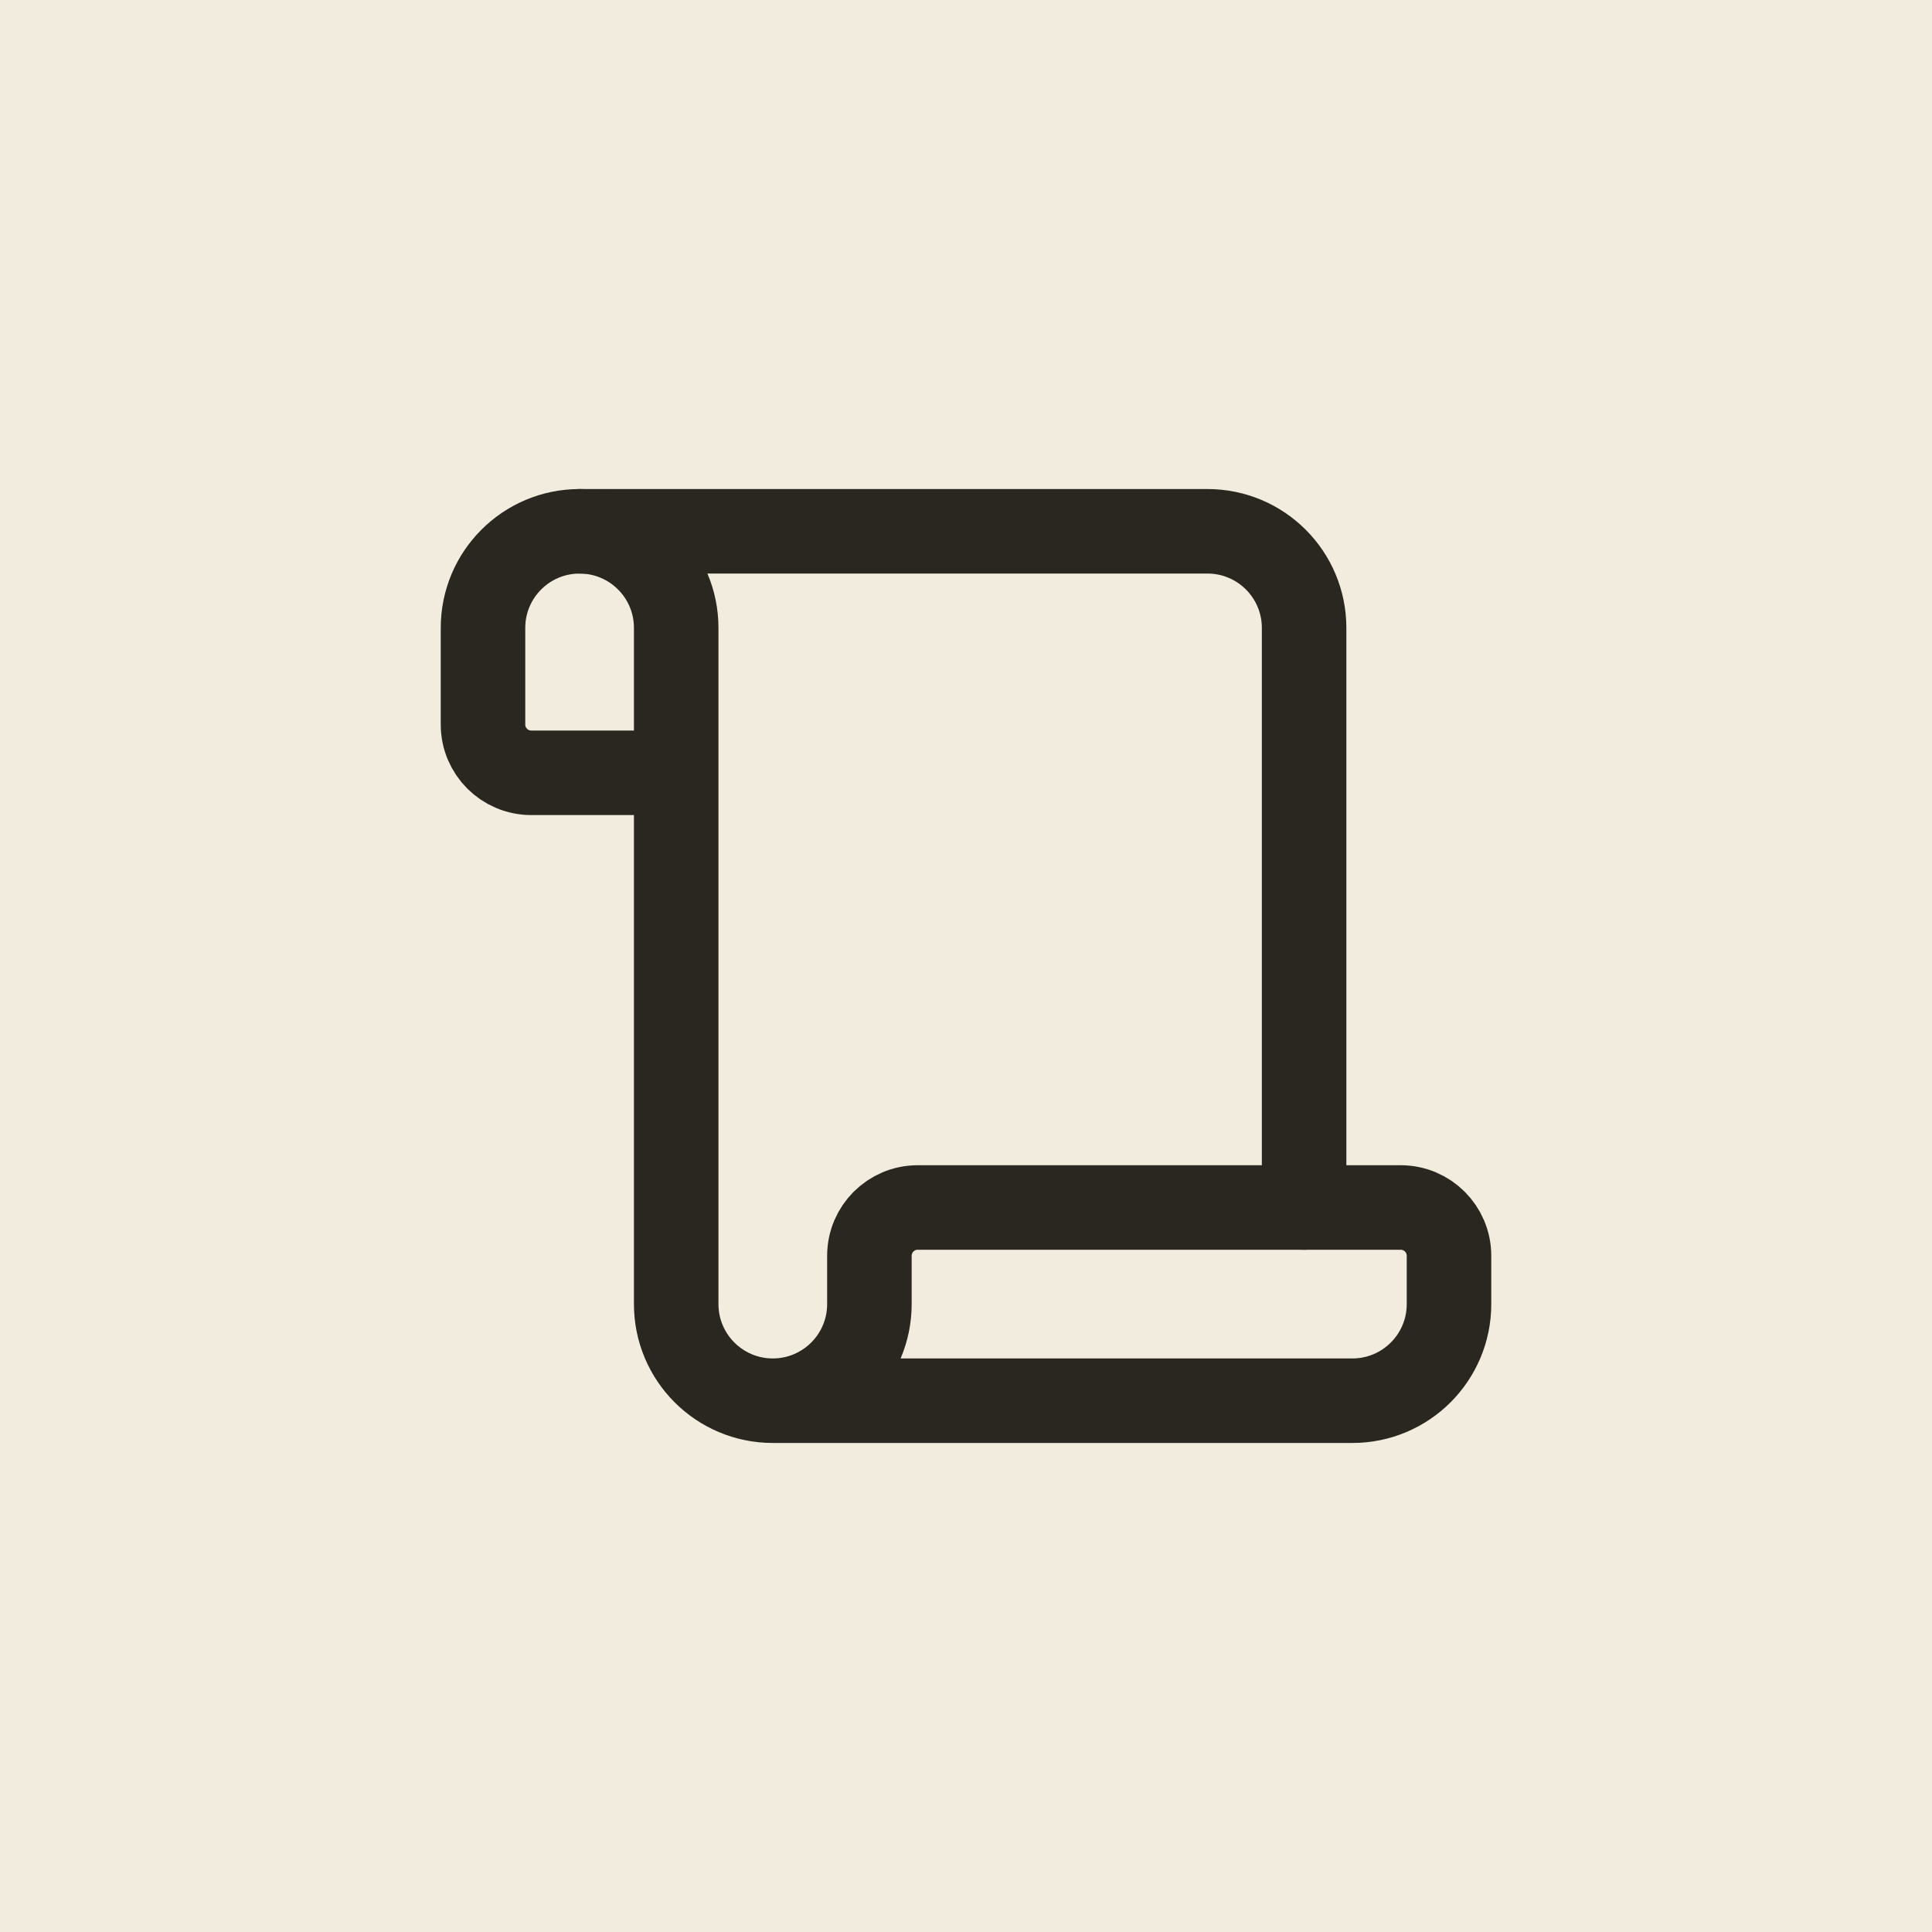
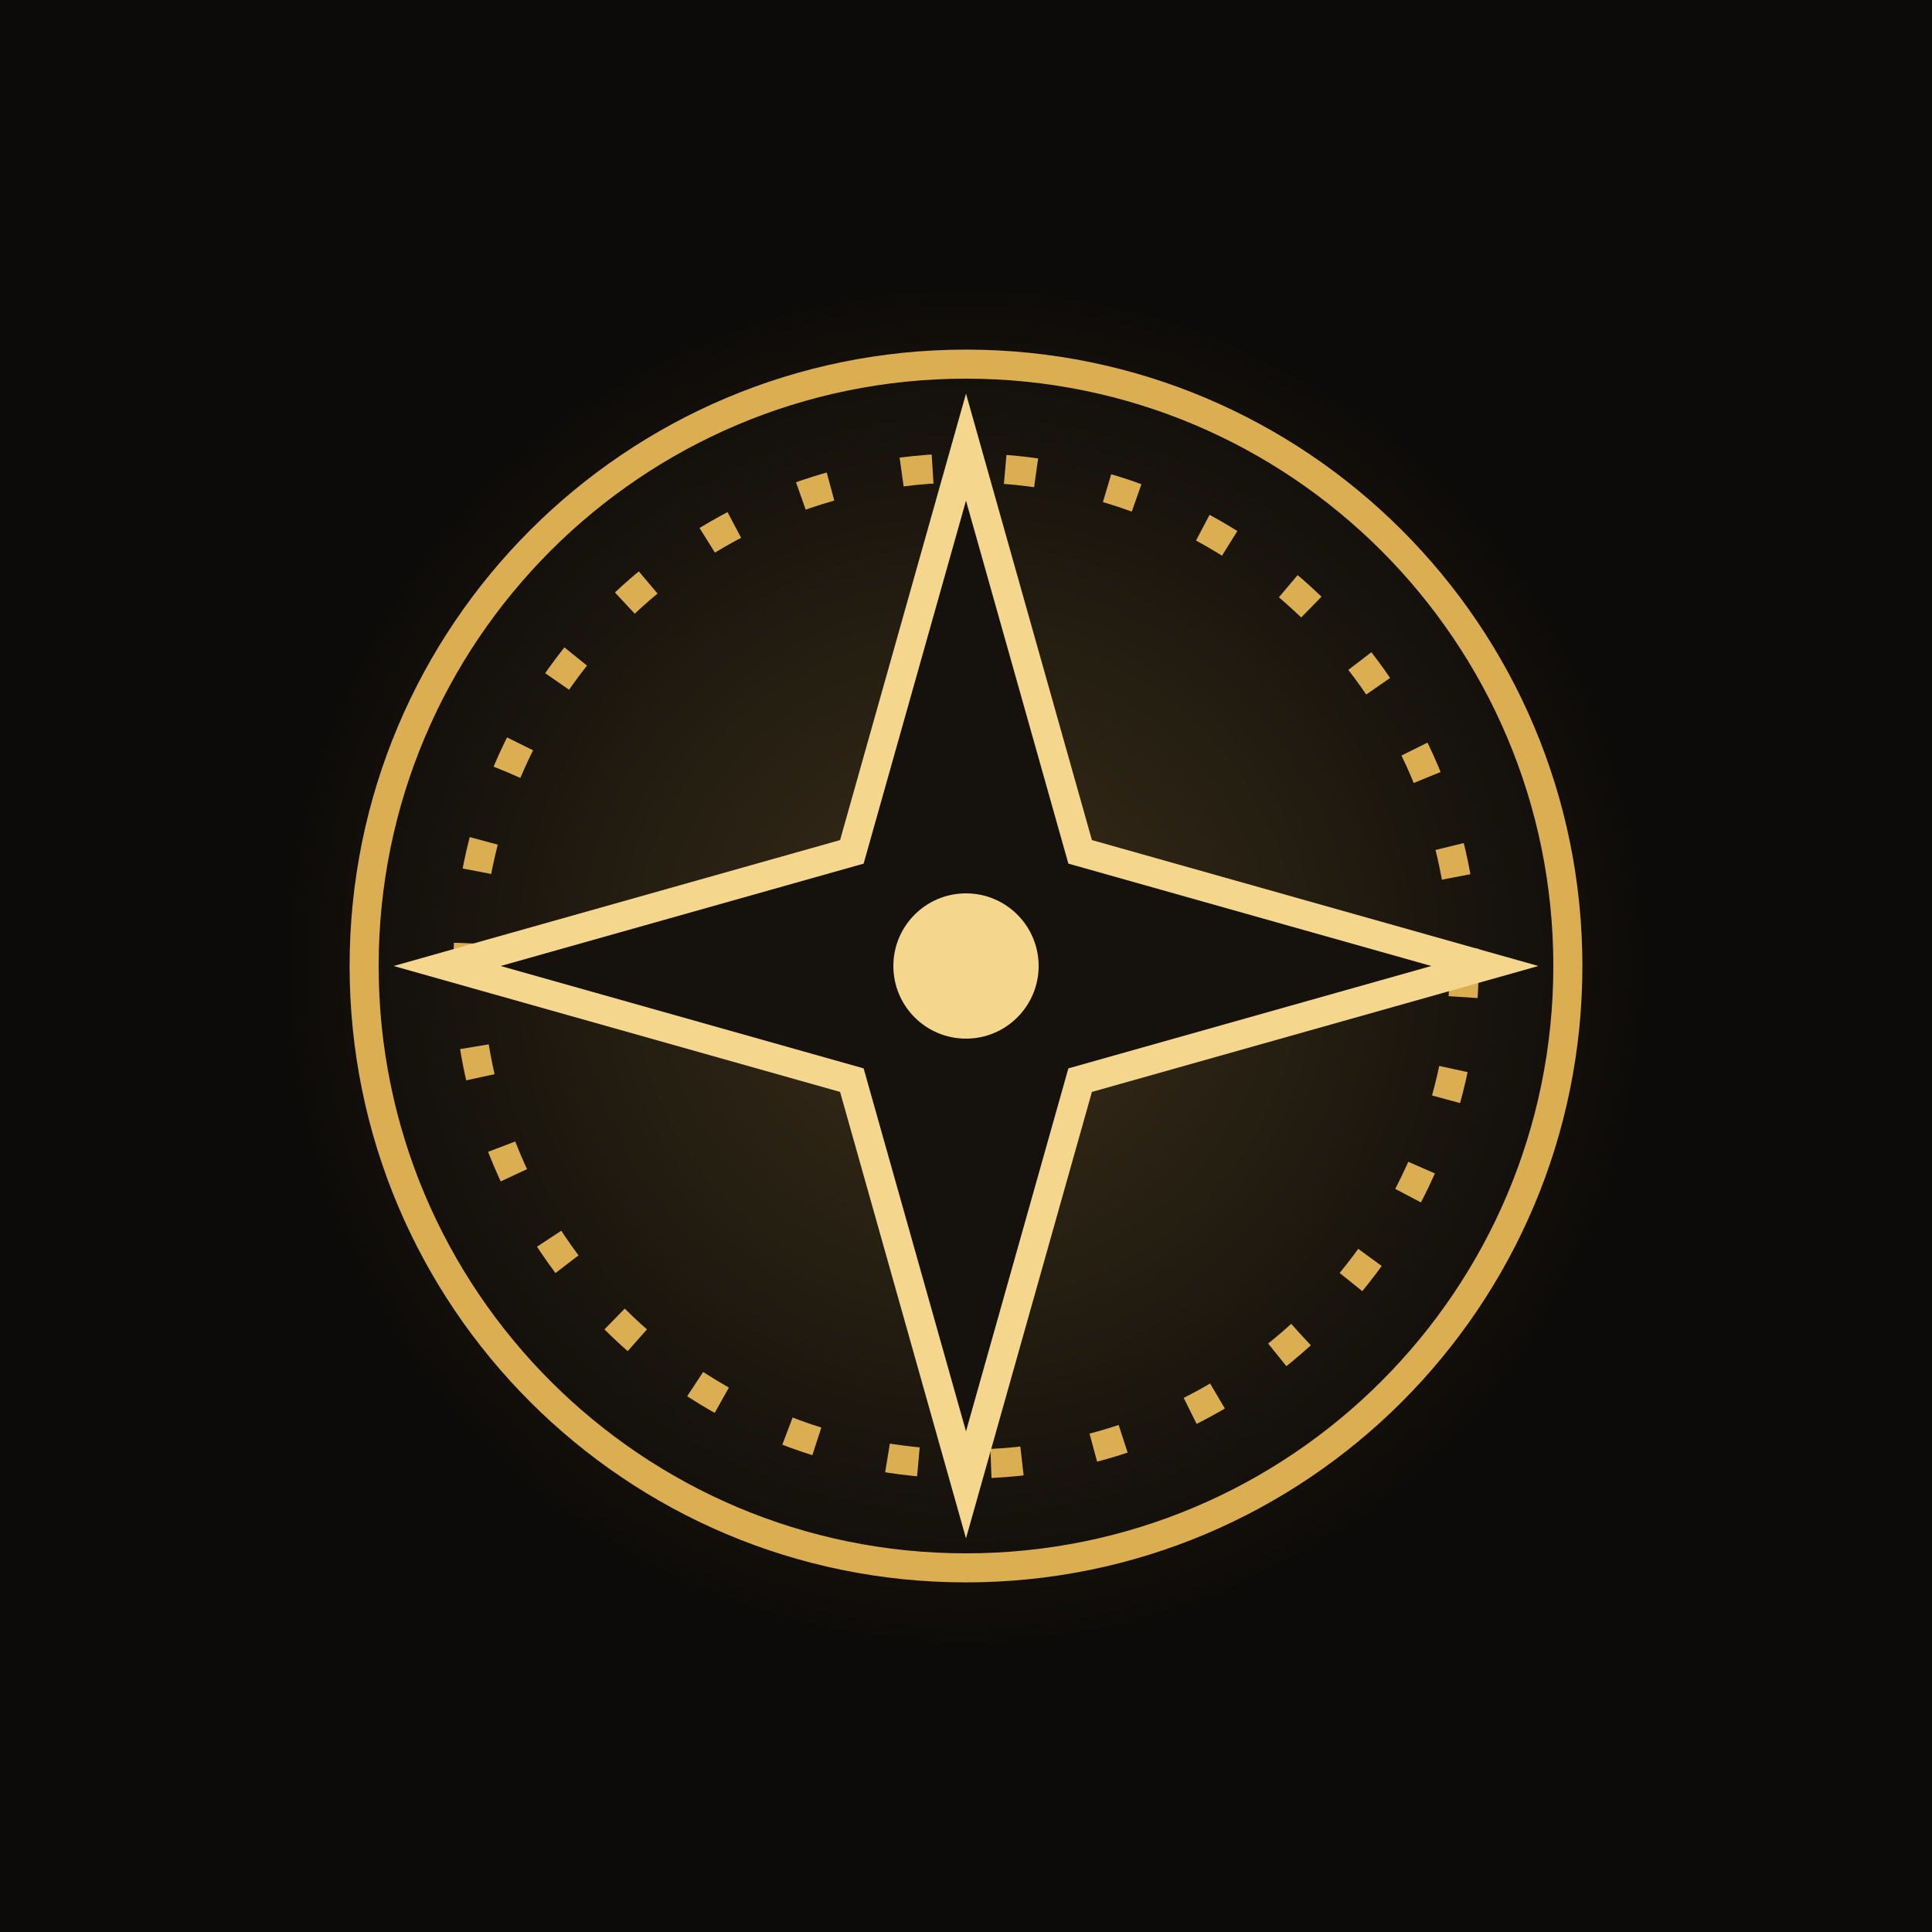
<svg xmlns="http://www.w3.org/2000/svg" viewBox="0 0 512 512">
-   <rect width="512" height="512" fill="#f2ecdf" />
-   <g transform="translate(256 256) scale(12.8) translate(-12 -12)" fill="none" stroke="#2a2620" stroke-width="1.75" stroke-linecap="round" stroke-linejoin="round">
-     <path d="M19 17V5a2 2 0 0 0-2-2H4" />
-     <path d="M8 21h12a2 2 0 0 0 2-2v-1a1 1 0 0 0-1-1H11a1 1 0 0 0-1 1v1a2 2 0 1 1-4 0V5a2 2 0 1 0-4 0v2a1 1 0 0 0 1 1h3" />
+   <defs>
+     <radialGradient id="halo" cx="50%" cy="50%" r="50%">
+       <stop offset="0" stop-color="#dcae52" stop-opacity=".22" />
+       <stop offset=".7" stop-color="#dcae52" stop-opacity="0" />
+     </radialGradient>
+   </defs>
+   <rect width="512" height="512" fill="#0d0b09" />
+   <rect width="512" height="512" fill="url(#halo)" />
+   <g transform="translate(256 256) scale(5.5) translate(-32 -32)" fill="none" stroke="#dcae52" stroke-width="1.4">
+     <circle cx="32" cy="32" r="29" />
+     <circle cx="32" cy="32" r="24" stroke-dasharray="1.5 3.5" />
+     <path d="M32 7l5.5 19.5L57 32l-19.5 5.5L32 57l-5.5-19.5L7 32l19.5-5.5z" fill="#15110d" stroke="#f4d78c" />
+     <circle cx="32" cy="32" r="3.5" fill="#f4d78c" stroke="none" />
  </g>
</svg>
